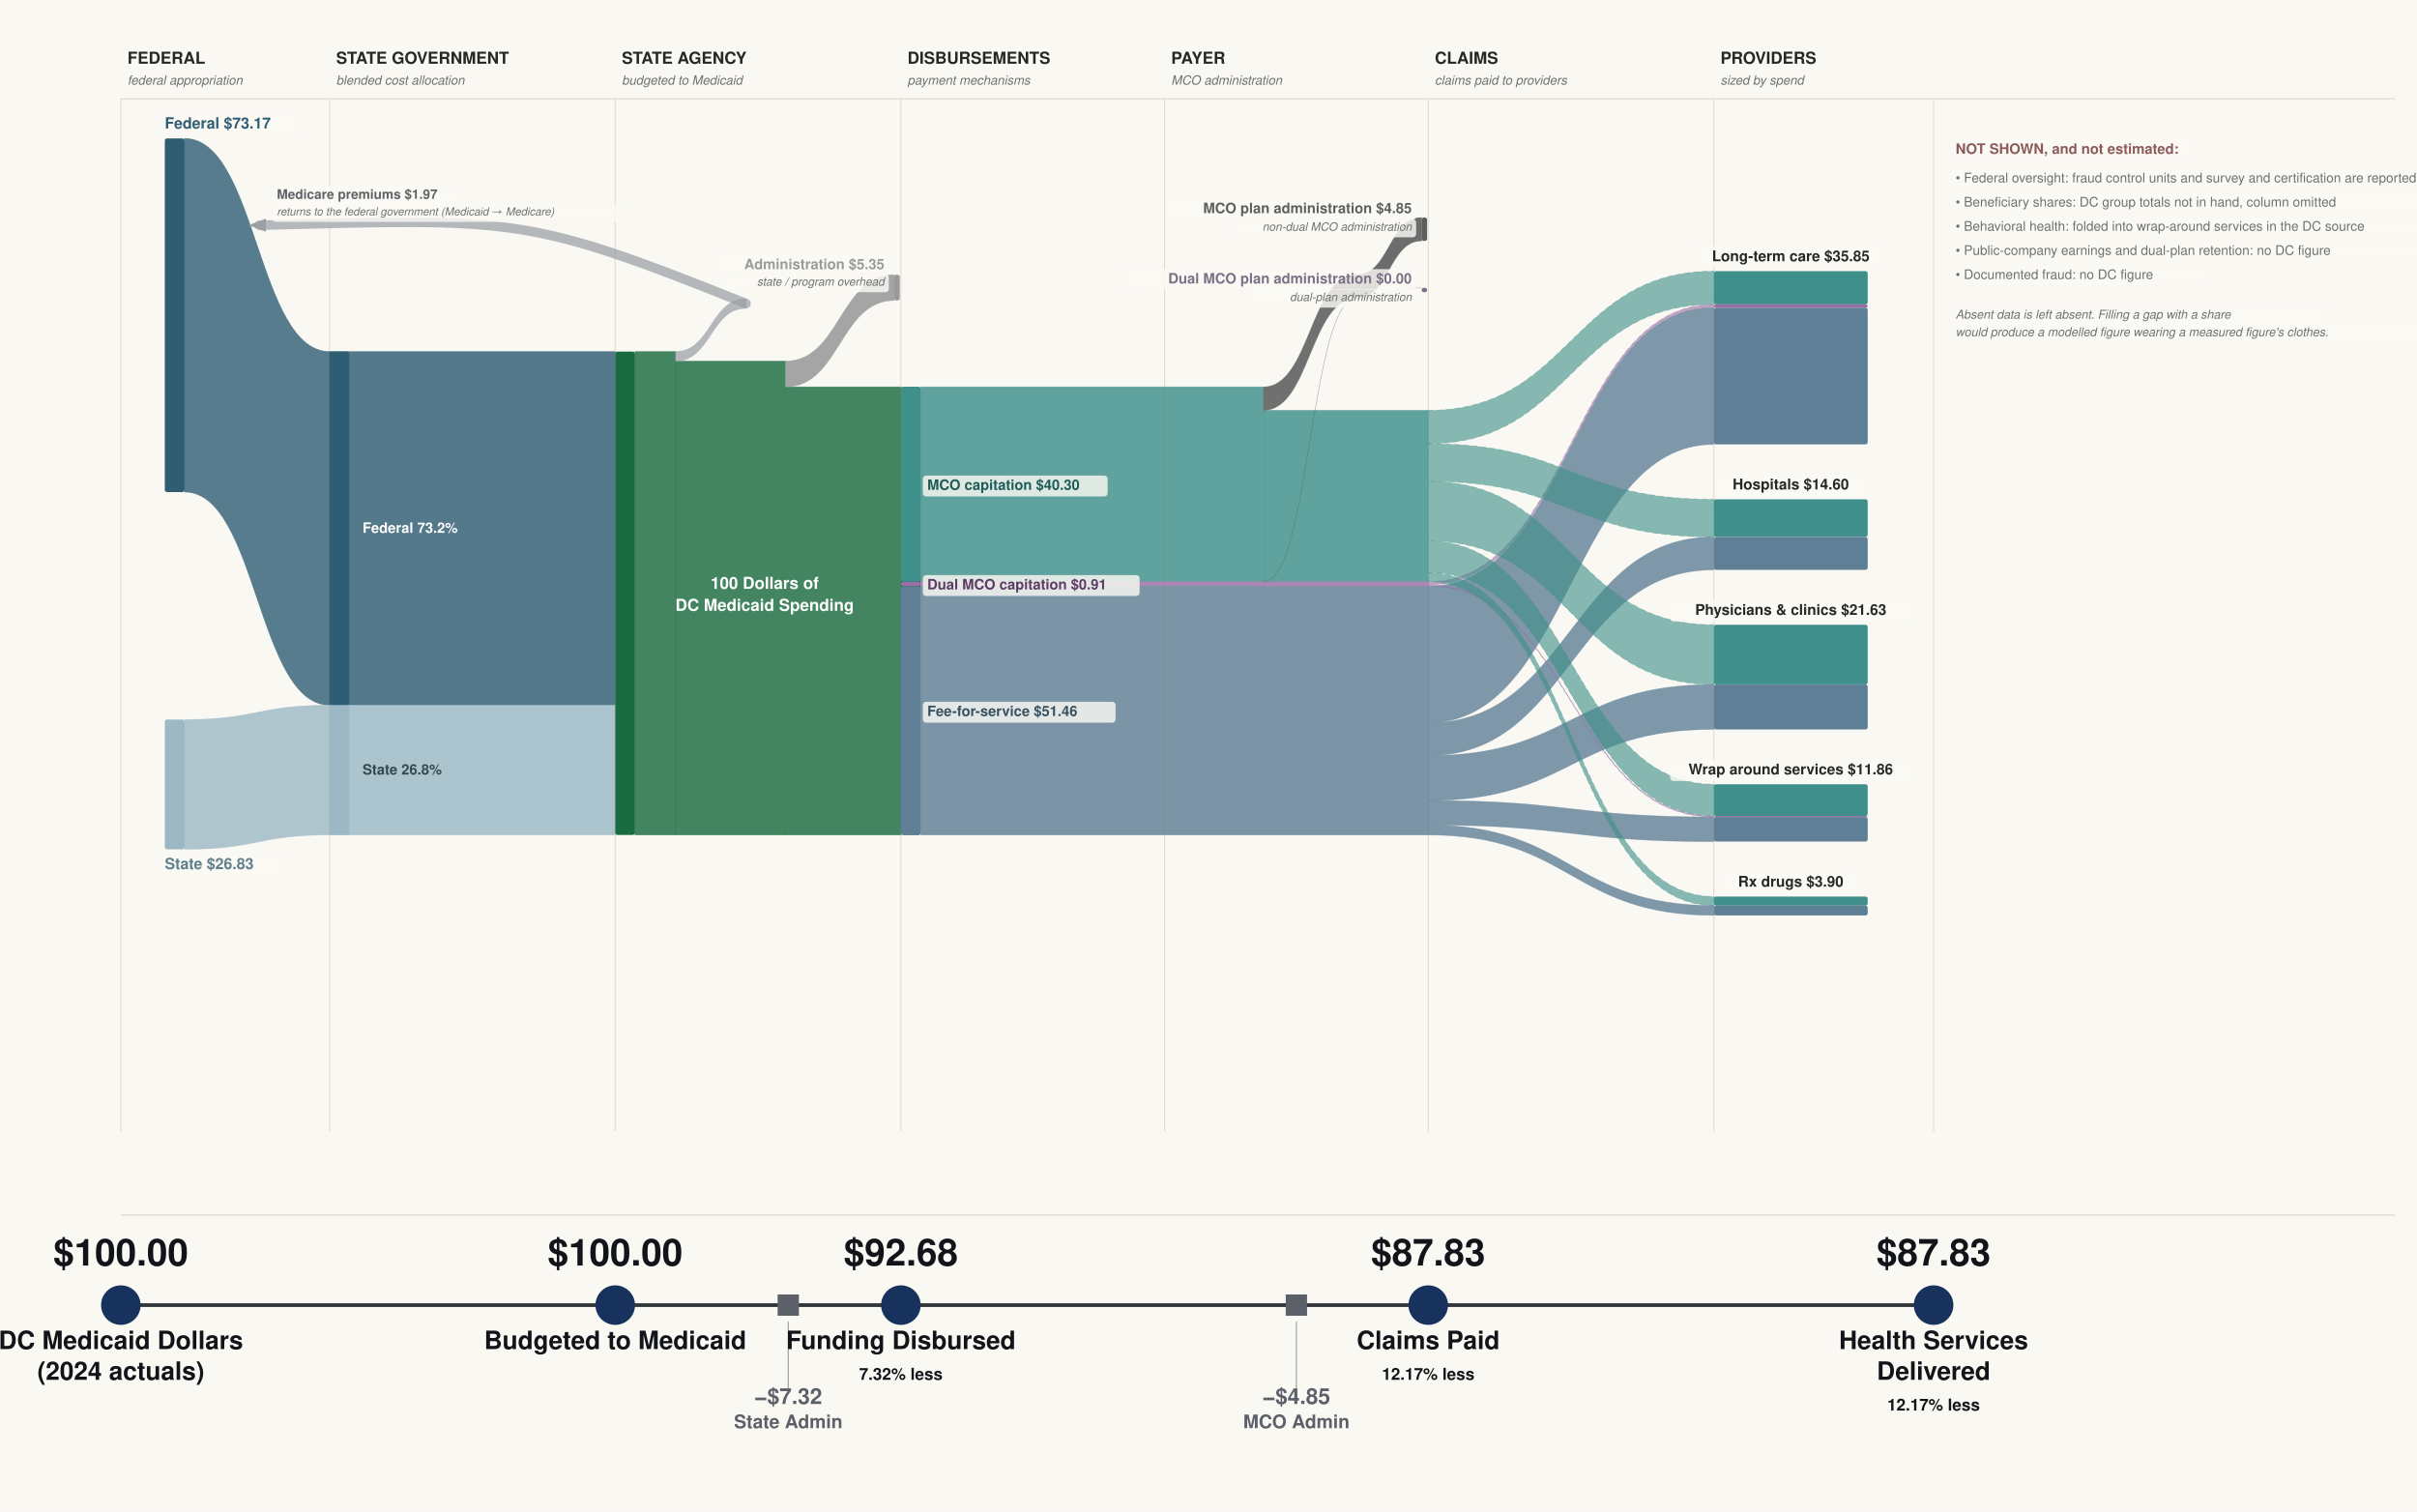
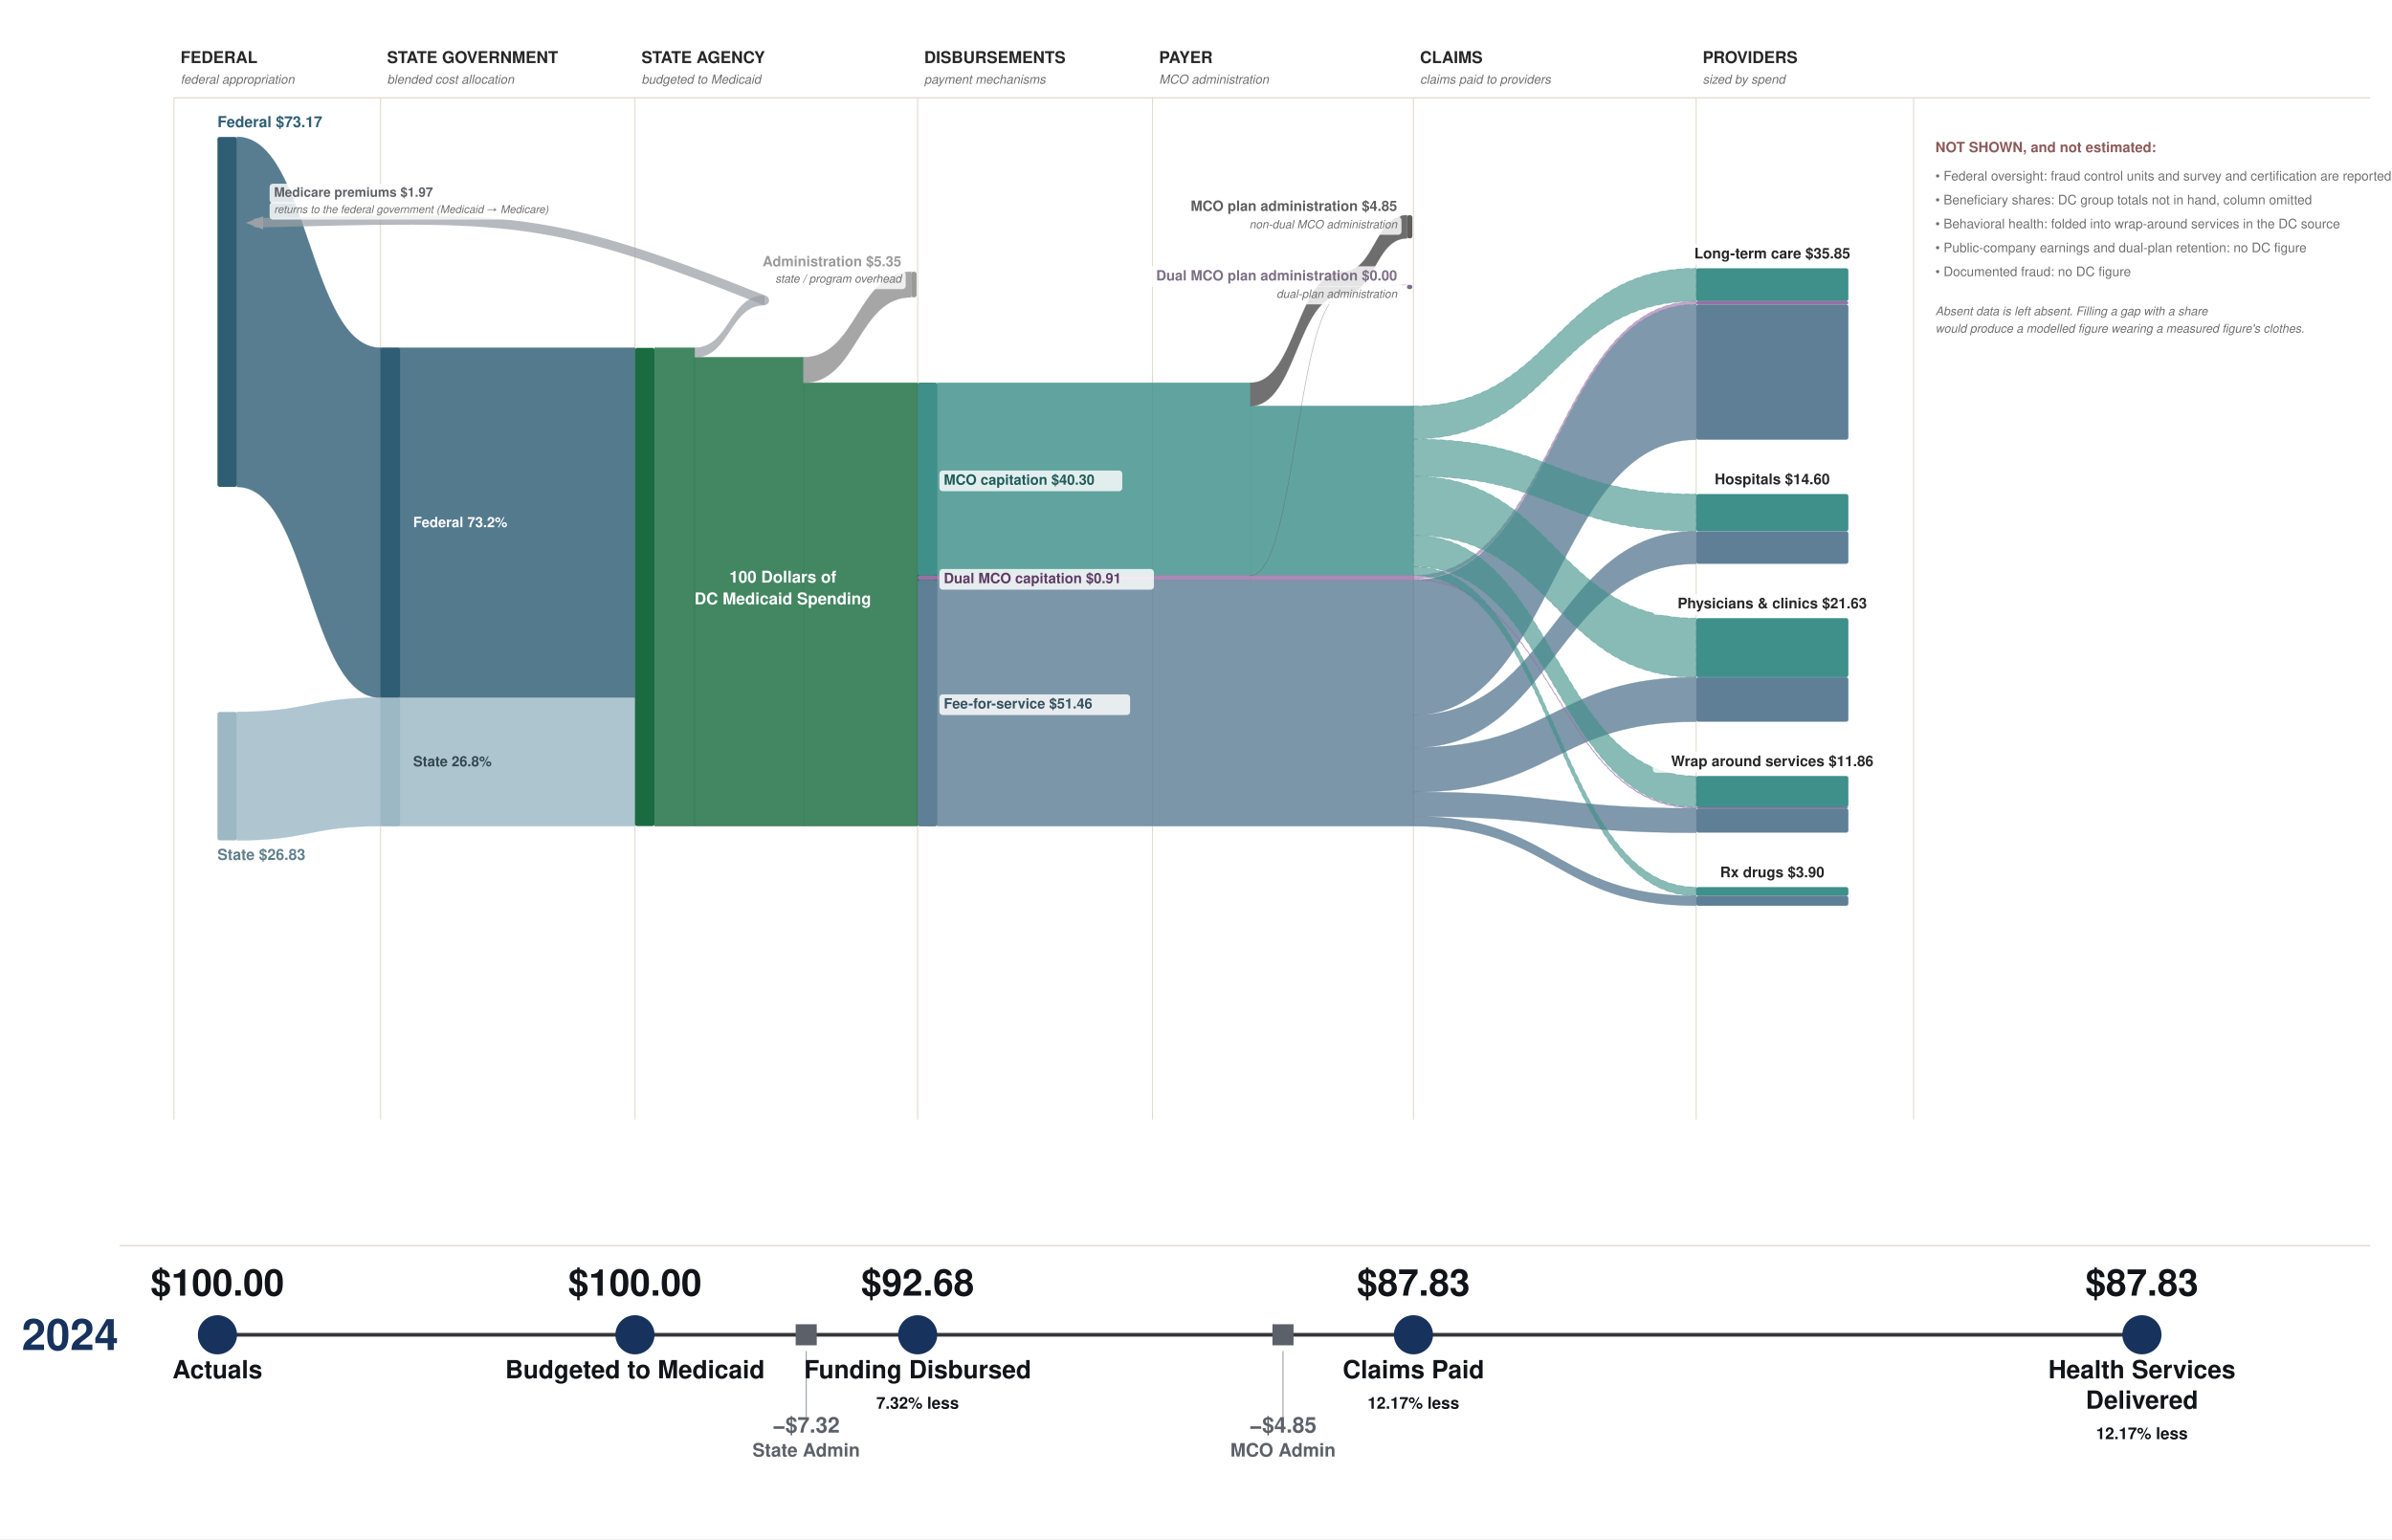
- <svg xmlns="http://www.w3.org/2000/svg" viewBox="0 0 2200 1376" width="100%">
+ <svg xmlns="http://www.w3.org/2000/svg" viewBox="0 0 2200 1416" width="100%">
  <g id="baseline">
-     <rect x="0" y="0" width="2200" height="1376" fill="#faf8f3" />
-     <text x="116.0" y="58.0" font-family="Segoe UI, Helvetica, Arial, sans-serif" font-size="15" fill="#272727" text-anchor="start" font-weight="bold">FEDERAL</text>
-     <text x="116.0" y="77.0" font-family="Segoe UI, Helvetica, Arial, sans-serif" font-size="11.5" fill="#6f6f6f" text-anchor="start" font-weight="normal" font-style="italic">federal appropriation</text>
-     <line x1="110" y1="90" x2="110" y2="1030" stroke="#e2dccf" stroke-width="1" />
-     <text x="306.0" y="58.0" font-family="Segoe UI, Helvetica, Arial, sans-serif" font-size="15" fill="#272727" text-anchor="start" font-weight="bold">STATE GOVERNMENT</text>
-     <text x="306.0" y="77.0" font-family="Segoe UI, Helvetica, Arial, sans-serif" font-size="11.5" fill="#6f6f6f" text-anchor="start" font-weight="normal" font-style="italic">blended cost allocation</text>
-     <line x1="300" y1="90" x2="300" y2="1030" stroke="#e2dccf" stroke-width="1" />
-     <text x="566.0" y="58.0" font-family="Segoe UI, Helvetica, Arial, sans-serif" font-size="15" fill="#272727" text-anchor="start" font-weight="bold">STATE AGENCY</text>
-     <text x="566.0" y="77.0" font-family="Segoe UI, Helvetica, Arial, sans-serif" font-size="11.5" fill="#6f6f6f" text-anchor="start" font-weight="normal" font-style="italic">budgeted to Medicaid</text>
-     <line x1="560" y1="90" x2="560" y2="1030" stroke="#e2dccf" stroke-width="1" />
-     <text x="826.0" y="58.0" font-family="Segoe UI, Helvetica, Arial, sans-serif" font-size="15" fill="#272727" text-anchor="start" font-weight="bold">DISBURSEMENTS</text>
-     <text x="826.0" y="77.0" font-family="Segoe UI, Helvetica, Arial, sans-serif" font-size="11.5" fill="#6f6f6f" text-anchor="start" font-weight="normal" font-style="italic">payment mechanisms</text>
-     <line x1="820" y1="90" x2="820" y2="1030" stroke="#e2dccf" stroke-width="1" />
+     <rect x="0" y="0" width="2200" height="1416" fill="#ffffff" />
+     <text x="166.0" y="58.0" font-family="Segoe UI, Helvetica, Arial, sans-serif" font-size="15" fill="#272727" text-anchor="start" font-weight="bold">FEDERAL</text>
+     <text x="166.0" y="77.0" font-family="Segoe UI, Helvetica, Arial, sans-serif" font-size="11.5" fill="#6f6f6f" text-anchor="start" font-weight="normal" font-style="italic">federal appropriation</text>
+     <line x1="160" y1="90" x2="160" y2="1030" stroke="#e2dccf" stroke-width="1" />
+     <text x="356.0" y="58.0" font-family="Segoe UI, Helvetica, Arial, sans-serif" font-size="15" fill="#272727" text-anchor="start" font-weight="bold">STATE GOVERNMENT</text>
+     <text x="356.0" y="77.0" font-family="Segoe UI, Helvetica, Arial, sans-serif" font-size="11.5" fill="#6f6f6f" text-anchor="start" font-weight="normal" font-style="italic">blended cost allocation</text>
+     <line x1="350" y1="90" x2="350" y2="1030" stroke="#e2dccf" stroke-width="1" />
+     <text x="590.0" y="58.0" font-family="Segoe UI, Helvetica, Arial, sans-serif" font-size="15" fill="#272727" text-anchor="start" font-weight="bold">STATE AGENCY</text>
+     <text x="590.0" y="77.0" font-family="Segoe UI, Helvetica, Arial, sans-serif" font-size="11.5" fill="#6f6f6f" text-anchor="start" font-weight="normal" font-style="italic">budgeted to Medicaid</text>
+     <line x1="584" y1="90" x2="584" y2="1030" stroke="#e2dccf" stroke-width="1" />
+     <text x="850.0" y="58.0" font-family="Segoe UI, Helvetica, Arial, sans-serif" font-size="15" fill="#272727" text-anchor="start" font-weight="bold">DISBURSEMENTS</text>
+     <text x="850.0" y="77.0" font-family="Segoe UI, Helvetica, Arial, sans-serif" font-size="11.5" fill="#6f6f6f" text-anchor="start" font-weight="normal" font-style="italic">payment mechanisms</text>
+     <line x1="844" y1="90" x2="844" y2="1030" stroke="#e2dccf" stroke-width="1" />
    <text x="1066.0" y="58.0" font-family="Segoe UI, Helvetica, Arial, sans-serif" font-size="15" fill="#272727" text-anchor="start" font-weight="bold">PAYER</text>
    <text x="1066.0" y="77.0" font-family="Segoe UI, Helvetica, Arial, sans-serif" font-size="11.5" fill="#6f6f6f" text-anchor="start" font-weight="normal" font-style="italic">MCO administration</text>
    <line x1="1060" y1="90" x2="1060" y2="1030" stroke="#e2dccf" stroke-width="1" />
    <text x="1306.0" y="58.0" font-family="Segoe UI, Helvetica, Arial, sans-serif" font-size="15" fill="#272727" text-anchor="start" font-weight="bold">CLAIMS</text>
    <text x="1306.0" y="77.0" font-family="Segoe UI, Helvetica, Arial, sans-serif" font-size="11.5" fill="#6f6f6f" text-anchor="start" font-weight="normal" font-style="italic">claims paid to providers</text>
    <line x1="1300" y1="90" x2="1300" y2="1030" stroke="#e2dccf" stroke-width="1" />
    <text x="1566.0" y="58.0" font-family="Segoe UI, Helvetica, Arial, sans-serif" font-size="15" fill="#272727" text-anchor="start" font-weight="bold">PROVIDERS</text>
    <text x="1566.0" y="77.0" font-family="Segoe UI, Helvetica, Arial, sans-serif" font-size="11.5" fill="#6f6f6f" text-anchor="start" font-weight="normal" font-style="italic">sized by spend</text>
    <line x1="1560" y1="90" x2="1560" y2="1030" stroke="#e2dccf" stroke-width="1" />
    <line x1="1760" y1="90" x2="1760" y2="1030" stroke="#e2dccf" stroke-width="1" />
-     <line x1="110" y1="90" x2="2180" y2="90" stroke="#e2dccf" stroke-width="1.2" />
-     <rect x="150.0" y="126.0" width="18.0" height="321.9" rx="2" fill="#2f5d74" fill-opacity="1.0" />
-     <rect x="150.0" y="655.0" width="18.0" height="118.1" rx="2" fill="#9bb8c4" fill-opacity="1.0" />
-     <rect x="146.0" y="103.0" width="125.6" height="20.0" rx="3" fill="#faf8f3" fill-opacity="0.82" />
-     <text x="150.0" y="117.0" font-family="Segoe UI, Helvetica, Arial, sans-serif" font-size="14" fill="#2f5d74" text-anchor="start" font-weight="bold">Federal  $73.17</text>
-     <rect x="146.0" y="777.1" width="109.9" height="20.0" rx="3" fill="#faf8f3" fill-opacity="0.82" />
-     <text x="150.0" y="791.1" font-family="Segoe UI, Helvetica, Arial, sans-serif" font-size="14" fill="#5f7f8c" text-anchor="start" font-weight="bold">State  $26.83</text>
-     <path d="M168.0,126.0 C234.0,126.0 234.0,320.0 300.0,320.0 L300.0,641.9 C234.0,641.9 234.0,447.9 168.0,447.9 Z" fill="#2f5d74" fill-opacity="0.8" stroke="#2f5d74" stroke-opacity="0.45" stroke-width="0.6" />
-     <path d="M168.0,655.0 C234.0,655.0 234.0,641.9 300.0,641.9 L300.0,760.0 C234.0,760.0 234.0,773.1 168.0,773.1 Z" fill="#9bb8c4" fill-opacity="0.8" stroke="#9bb8c4" stroke-opacity="0.45" stroke-width="0.6" />
-     <path d="M300.0,320.0 C430.0,320.0 430.0,320.0 560.0,320.0 L560.0,641.9 C430.0,641.9 430.0,641.9 300.0,641.9 Z" fill="#2f5d74" fill-opacity="0.82" stroke="#2f5d74" stroke-opacity="0.45" stroke-width="0.6" />
-     <path d="M300.0,641.9 C430.0,641.9 430.0,641.9 560.0,641.9 L560.0,760.0 C430.0,760.0 430.0,760.0 300.0,760.0 Z" fill="#9bb8c4" fill-opacity="0.82" stroke="#9bb8c4" stroke-opacity="0.45" stroke-width="0.6" />
-     <rect x="300.0" y="320.0" width="18.0" height="321.9" rx="2" fill="#2f5d74" fill-opacity="1.0" />
-     <rect x="300.0" y="641.9" width="18.0" height="118.1" rx="2" fill="#9bb8c4" fill-opacity="1.0" />
-     <text x="330.0" y="485.0" font-family="Segoe UI, Helvetica, Arial, sans-serif" font-size="13" fill="#ffffff" text-anchor="start" font-weight="bold">Federal 73.2%</text>
-     <text x="330.0" y="705.0" font-family="Segoe UI, Helvetica, Arial, sans-serif" font-size="13" fill="#33474f" text-anchor="start" font-weight="bold">State 26.8%</text>
-     <rect x="560.0" y="320.0" width="18.0" height="440.0" rx="2" fill="#1a6b40" fill-opacity="1.0" />
-     <path d="M578.0,320.0 C596.5,320.0 596.5,320.0 615.0,320.0 L615.0,760.0 C596.5,760.0 596.5,760.0 578.0,760.0 Z" fill="#1a6b40" fill-opacity="0.82" stroke="#1a6b40" stroke-opacity="0.45" stroke-width="0.6" />
-     <path d="M615.0,328.7 C665.0,328.7 665.0,328.7 715.0,328.7 L715.0,760.0 C665.0,760.0 665.0,760.0 615.0,760.0 Z" fill="#1a6b40" fill-opacity="0.82" stroke="#1a6b40" stroke-opacity="0.45" stroke-width="0.6" />
-     <path d="M715.0,352.2 C767.5,352.2 767.5,352.2 820.0,352.2 L820.0,760.0 C767.5,760.0 767.5,760.0 715.0,760.0 Z" fill="#1a6b40" fill-opacity="0.82" stroke="#1a6b40" stroke-opacity="0.45" stroke-width="0.6" />
-     <path d="M715.0,328.7 C764.5,328.7 764.5,250.0 814.0,250.0 L814.0,273.5 C764.5,273.5 764.5,352.2 715.0,352.2 Z" fill="#9a9a9a" fill-opacity="0.88" stroke="#9a9a9a" stroke-opacity="0.45" stroke-width="0.6" />
-     <rect x="814.0" y="250.0" width="5.0" height="23.5" rx="2" fill="#9a9a9a" fill-opacity="1.0" />
-     <rect x="648.1" y="232.0" width="160.9" height="19.0" rx="3" fill="#faf8f3" fill-opacity="0.82" />
-     <text x="805.0" y="245.0" font-family="Segoe UI, Helvetica, Arial, sans-serif" font-size="13" fill="#9a9a9a" text-anchor="end" font-weight="bold">Administration  $5.35</text>
-     <rect x="659.9" y="249.5" width="149.1" height="16.5" rx="3" fill="#faf8f3" fill-opacity="0.82" />
-     <text x="805.0" y="260.0" font-family="Segoe UI, Helvetica, Arial, sans-serif" font-size="10.5" fill="#6f6f6f" text-anchor="end" font-weight="normal" font-style="italic">state / program overhead</text>
-     <path d="M615.0,320.0 C647.0,320.0 647.0,272.0 679.0,272.0 L679.0,280.7 C647.0,280.7 647.0,328.7 615.0,328.7 Z" fill="#9aa0a6" fill-opacity="0.72" stroke="#9aa0a6" stroke-opacity="0.45" stroke-width="0.6" />
-     <path d="M679.0,276.3 C479.0,196.3 470,199 236,205" fill="none" stroke="#9aa0a6" stroke-width="8.7" stroke-opacity="0.72" stroke-linecap="round" />
+     <line x1="160" y1="90" x2="2180" y2="90" stroke="#e2dccf" stroke-width="1.2" />
+     <rect x="200.0" y="126.0" width="18.0" height="321.9" rx="2" fill="#2f5d74" fill-opacity="1.0" />
+     <rect x="200.0" y="655.0" width="18.0" height="118.1" rx="2" fill="#9bb8c4" fill-opacity="1.0" />
+     <rect x="196.0" y="103.0" width="125.6" height="20.0" rx="3" fill="#ffffff" fill-opacity="0.82" />
+     <text x="200.0" y="117.0" font-family="Segoe UI, Helvetica, Arial, sans-serif" font-size="14" fill="#2f5d74" text-anchor="start" font-weight="bold">Federal  $73.17</text>
+     <rect x="196.0" y="777.1" width="109.9" height="20.0" rx="3" fill="#ffffff" fill-opacity="0.82" />
+     <text x="200.0" y="791.1" font-family="Segoe UI, Helvetica, Arial, sans-serif" font-size="14" fill="#5f7f8c" text-anchor="start" font-weight="bold">State  $26.83</text>
+     <path d="M218.0,126.0 C284.0,126.0 284.0,320.0 350.0,320.0 L350.0,641.9 C284.0,641.9 284.0,447.9 218.0,447.9 Z" fill="#2f5d74" fill-opacity="0.8" stroke="#2f5d74" stroke-opacity="0.45" stroke-width="0.6" />
+     <path d="M218.0,655.0 C284.0,655.0 284.0,641.9 350.0,641.9 L350.0,760.0 C284.0,760.0 284.0,773.1 218.0,773.1 Z" fill="#9bb8c4" fill-opacity="0.8" stroke="#9bb8c4" stroke-opacity="0.45" stroke-width="0.6" />
+     <path d="M350.0,320.0 C467.0,320.0 467.0,320.0 584.0,320.0 L584.0,641.9 C467.0,641.9 467.0,641.9 350.0,641.9 Z" fill="#2f5d74" fill-opacity="0.82" stroke="#2f5d74" stroke-opacity="0.45" stroke-width="0.6" />
+     <path d="M350.0,641.9 C467.0,641.9 467.0,641.9 584.0,641.9 L584.0,760.0 C467.0,760.0 467.0,760.0 350.0,760.0 Z" fill="#9bb8c4" fill-opacity="0.82" stroke="#9bb8c4" stroke-opacity="0.45" stroke-width="0.6" />
+     <rect x="350.0" y="320.0" width="18.0" height="321.9" rx="2" fill="#2f5d74" fill-opacity="1.0" />
+     <rect x="350.0" y="641.9" width="18.0" height="118.1" rx="2" fill="#9bb8c4" fill-opacity="1.0" />
+     <text x="380.0" y="485.0" font-family="Segoe UI, Helvetica, Arial, sans-serif" font-size="13" fill="#ffffff" text-anchor="start" font-weight="bold">Federal 73.2%</text>
+     <text x="380.0" y="705.0" font-family="Segoe UI, Helvetica, Arial, sans-serif" font-size="13" fill="#33474f" text-anchor="start" font-weight="bold">State 26.8%</text>
+     <rect x="584.0" y="320.0" width="18.0" height="440.0" rx="2" fill="#1a6b40" fill-opacity="1.0" />
+     <path d="M602.0,320.0 C620.5,320.0 620.5,320.0 639.0,320.0 L639.0,760.0 C620.5,760.0 620.5,760.0 602.0,760.0 Z" fill="#1a6b40" fill-opacity="0.82" stroke="#1a6b40" stroke-opacity="0.45" stroke-width="0.6" />
+     <path d="M639.0,328.7 C689.0,328.7 689.0,328.7 739.0,328.7 L739.0,760.0 C689.0,760.0 689.0,760.0 639.0,760.0 Z" fill="#1a6b40" fill-opacity="0.82" stroke="#1a6b40" stroke-opacity="0.45" stroke-width="0.6" />
+     <path d="M739.0,352.2 C791.5,352.2 791.5,352.2 844.0,352.2 L844.0,760.0 C791.5,760.0 791.5,760.0 739.0,760.0 Z" fill="#1a6b40" fill-opacity="0.82" stroke="#1a6b40" stroke-opacity="0.45" stroke-width="0.6" />
+     <path d="M739.0,328.7 C788.5,328.7 788.5,250.0 838.0,250.0 L838.0,273.5 C788.5,273.5 788.5,352.2 739.0,352.2 Z" fill="#9a9a9a" fill-opacity="0.88" stroke="#9a9a9a" stroke-opacity="0.45" stroke-width="0.6" />
+     <rect x="838.0" y="250.0" width="5.0" height="23.5" rx="2" fill="#9a9a9a" fill-opacity="1.0" />
+     <rect x="672.1" y="232.0" width="160.9" height="19.0" rx="3" fill="#ffffff" fill-opacity="0.82" />
+     <text x="829.0" y="245.0" font-family="Segoe UI, Helvetica, Arial, sans-serif" font-size="13" fill="#9a9a9a" text-anchor="end" font-weight="bold">Administration  $5.35</text>
+     <rect x="683.9" y="249.5" width="149.1" height="16.5" rx="3" fill="#ffffff" fill-opacity="0.82" />
+     <text x="829.0" y="260.0" font-family="Segoe UI, Helvetica, Arial, sans-serif" font-size="10.5" fill="#6f6f6f" text-anchor="end" font-weight="normal" font-style="italic">state / program overhead</text>
+     <path d="M639.0,320.0 C671.0,320.0 671.0,272.0 703.0,272.0 L703.0,280.7 C671.0,280.7 671.0,328.7 639.0,328.7 Z" fill="#9aa0a6" fill-opacity="0.72" stroke="#9aa0a6" stroke-opacity="0.45" stroke-width="0.6" />
+     <path d="M703.0,276.3 C503.0,196.3 470,199 236,205" fill="none" stroke="#9aa0a6" stroke-width="8.7" stroke-opacity="0.72" stroke-linecap="round" />
    <path d="M226,205 l16,-6 l0,12 Z" fill="#9aa0a6" />
-     <rect x="248.0" y="169.0" width="169.3" height="18.0" rx="3" fill="#faf8f3" fill-opacity="0.82" />
+     <rect x="248.0" y="169.0" width="169.3" height="18.0" rx="3" fill="#ffffff" fill-opacity="0.82" />
    <text x="252.0" y="181.0" font-family="Segoe UI, Helvetica, Arial, sans-serif" font-size="12" fill="#5f6166" text-anchor="start" font-weight="bold">Medicare premiums  $1.97</text>
-     <rect x="248.0" y="186.0" width="316.0" height="16.0" rx="3" fill="#faf8f3" fill-opacity="0.82" />
+     <rect x="248.0" y="186.0" width="316.0" height="16.0" rx="3" fill="#ffffff" fill-opacity="0.82" />
    <text x="252.0" y="196.0" font-family="Segoe UI, Helvetica, Arial, sans-serif" font-size="10" fill="#6f6f6f" text-anchor="start" font-weight="normal" font-style="italic">returns to the federal government (Medicaid → Medicare)</text>
-     <rect x="820.0" y="352.2" width="18.0" height="407.8" rx="2" fill="#1a6b40" fill-opacity="1.0" />
-     <text x="696.0" y="536.0" font-family="Segoe UI, Helvetica, Arial, sans-serif" font-size="15" fill="#ffffff" text-anchor="middle" font-weight="bold">100 Dollars of</text>
-     <text x="696.0" y="556.0" font-family="Segoe UI, Helvetica, Arial, sans-serif" font-size="15" fill="#ffffff" text-anchor="middle" font-weight="bold">DC Medicaid Spending</text>
-     <path d="M838.0,352.2 C994.0,352.2 994.0,352.2 1150.0,352.2 L1150.0,529.5 C994.0,529.5 994.0,529.5 838.0,529.5 Z" fill="#3f8f8a" fill-opacity="0.82" stroke="#3f8f8a" stroke-opacity="0.45" stroke-width="0.6" />
-     <path d="M838.0,529.5 C994.0,529.5 994.0,529.5 1150.0,529.5 L1150.0,533.6 C994.0,533.6 994.0,533.6 838.0,533.6 Z" fill="#9a6fa6" fill-opacity="0.82" stroke="#9a6fa6" stroke-opacity="0.45" stroke-width="0.6" />
-     <path d="M838.0,533.6 C1069.0,533.6 1069.0,533.6 1300.0,533.6 L1300.0,760.0 C1069.0,760.0 1069.0,760.0 838.0,760.0 Z" fill="#5f7f96" fill-opacity="0.82" stroke="#5f7f96" stroke-opacity="0.45" stroke-width="0.6" />
-     <rect x="820.0" y="352.2" width="18.0" height="177.3" rx="2" fill="#3f8f8a" fill-opacity="1.0" />
-     <rect x="820.0" y="529.5" width="18.0" height="4.0" rx="2" fill="#9a6fa6" fill-opacity="1.0" />
-     <rect x="820.0" y="533.6" width="18.0" height="226.4" rx="2" fill="#5f7f96" fill-opacity="1.0" />
-     <rect x="840.0" y="432.9" width="168.2" height="19.0" rx="3" fill="#faf8f3" fill-opacity="0.82" />
-     <text x="844.0" y="445.9" font-family="Segoe UI, Helvetica, Arial, sans-serif" font-size="13" fill="#1f5b57" text-anchor="start" font-weight="bold">MCO capitation  $40.30</text>
-     <rect x="840.0" y="523.5" width="197.3" height="19.0" rx="3" fill="#faf8f3" fill-opacity="0.82" />
-     <text x="844.0" y="536.5" font-family="Segoe UI, Helvetica, Arial, sans-serif" font-size="13" fill="#5a3d63" text-anchor="start" font-weight="bold">Dual MCO capitation  $0.91</text>
-     <rect x="840.0" y="638.8" width="175.4" height="19.0" rx="3" fill="#faf8f3" fill-opacity="0.82" />
-     <text x="844.0" y="651.8" font-family="Segoe UI, Helvetica, Arial, sans-serif" font-size="13" fill="#36505f" text-anchor="start" font-weight="bold">Fee-for-service  $51.46</text>
+     <rect x="844.0" y="352.2" width="18.0" height="407.8" rx="2" fill="#1a6b40" fill-opacity="1.0" />
+     <text x="720.0" y="536.0" font-family="Segoe UI, Helvetica, Arial, sans-serif" font-size="15" fill="#ffffff" text-anchor="middle" font-weight="bold">100 Dollars of</text>
+     <text x="720.0" y="556.0" font-family="Segoe UI, Helvetica, Arial, sans-serif" font-size="15" fill="#ffffff" text-anchor="middle" font-weight="bold">DC Medicaid Spending</text>
+     <path d="M862.0,352.2 C1006.0,352.2 1006.0,352.2 1150.0,352.2 L1150.0,529.5 C1006.0,529.5 1006.0,529.5 862.0,529.5 Z" fill="#3f8f8a" fill-opacity="0.82" stroke="#3f8f8a" stroke-opacity="0.45" stroke-width="0.6" />
+     <path d="M862.0,529.5 C1006.0,529.5 1006.0,529.5 1150.0,529.5 L1150.0,533.6 C1006.0,533.6 1006.0,533.6 862.0,533.6 Z" fill="#9a6fa6" fill-opacity="0.82" stroke="#9a6fa6" stroke-opacity="0.45" stroke-width="0.6" />
+     <path d="M862.0,533.6 C1081.0,533.6 1081.0,533.6 1300.0,533.6 L1300.0,760.0 C1081.0,760.0 1081.0,760.0 862.0,760.0 Z" fill="#5f7f96" fill-opacity="0.82" stroke="#5f7f96" stroke-opacity="0.45" stroke-width="0.6" />
+     <rect x="844.0" y="352.2" width="18.0" height="177.3" rx="2" fill="#3f8f8a" fill-opacity="1.0" />
+     <rect x="844.0" y="529.5" width="18.0" height="4.0" rx="2" fill="#9a6fa6" fill-opacity="1.0" />
+     <rect x="844.0" y="533.6" width="18.0" height="226.4" rx="2" fill="#5f7f96" fill-opacity="1.0" />
+     <rect x="864.0" y="432.9" width="168.2" height="19.0" rx="3" fill="#ffffff" fill-opacity="0.82" />
+     <text x="868.0" y="445.9" font-family="Segoe UI, Helvetica, Arial, sans-serif" font-size="13" fill="#1f5b57" text-anchor="start" font-weight="bold">MCO capitation  $40.30</text>
+     <rect x="864.0" y="523.5" width="197.3" height="19.0" rx="3" fill="#ffffff" fill-opacity="0.82" />
+     <text x="868.0" y="536.5" font-family="Segoe UI, Helvetica, Arial, sans-serif" font-size="13" fill="#5a3d63" text-anchor="start" font-weight="bold">Dual MCO capitation  $0.91</text>
+     <rect x="864.0" y="638.8" width="175.4" height="19.0" rx="3" fill="#ffffff" fill-opacity="0.82" />
+     <text x="868.0" y="651.8" font-family="Segoe UI, Helvetica, Arial, sans-serif" font-size="13" fill="#36505f" text-anchor="start" font-weight="bold">Fee-for-service  $51.46</text>
    <path d="M1150.0,373.5 C1225.0,373.5 1225.0,373.5 1300.0,373.5 L1300.0,529.5 C1225.0,529.5 1225.0,529.5 1150.0,529.5 Z" fill="#3f8f8a" fill-opacity="0.82" stroke="#3f8f8a" stroke-opacity="0.45" stroke-width="0.6" />
    <path d="M1150.0,529.5 C1225.0,529.5 1225.0,529.5 1300.0,529.5 L1300.0,533.6 C1225.0,533.6 1225.0,533.6 1150.0,533.6 Z" fill="#9a6fa6" fill-opacity="0.82" stroke="#9a6fa6" stroke-opacity="0.45" stroke-width="0.6" />
    <path d="M1150.0,352.2 C1192.5,352.2 1192.5,250.0 1235.0,250.0 L1235.0,271.3 C1192.5,271.3 1192.5,373.5 1150.0,373.5 Z" fill="#5e5e5e" fill-opacity="0.88" stroke="#5e5e5e" stroke-opacity="0.45" stroke-width="0.6" />
    <path d="M1150.0,529.5 C1192.5,529.5 1192.5,271.3 1235.0,271.3 L1235.0,271.3 C1192.5,271.3 1192.5,529.5 1150.0,529.5 Z" fill="#5e5e5e" fill-opacity="0.88" stroke="#5e5e5e" stroke-opacity="0.45" stroke-width="0.6" />
    <path d="M1235.0,250.0 C1264.5,250.0 1264.5,198.0 1294.0,198.0 L1294.0,219.3 C1264.5,219.3 1264.5,271.3 1235.0,271.3 Z" fill="#5e5e5e" fill-opacity="0.9" stroke="#5e5e5e" stroke-opacity="0.45" stroke-width="0.6" />
    <rect x="1294.0" y="198.0" width="5.0" height="21.3" rx="2" fill="#5e5e5e" fill-opacity="1.0" />
-     <rect x="1062.6" y="181.0" width="226.4" height="19.0" rx="3" fill="#faf8f3" fill-opacity="0.82" />
+     <rect x="1062.6" y="181.0" width="226.4" height="19.0" rx="3" fill="#ffffff" fill-opacity="0.82" />
    <text x="1285.0" y="194.0" font-family="Segoe UI, Helvetica, Arial, sans-serif" font-size="13" fill="#5e5e5e" text-anchor="end" font-weight="bold">MCO plan administration  $4.85</text>
-     <rect x="1122.2" y="199.5" width="166.8" height="16.5" rx="3" fill="#faf8f3" fill-opacity="0.82" />
+     <rect x="1122.2" y="199.5" width="166.8" height="16.5" rx="3" fill="#ffffff" fill-opacity="0.82" />
    <text x="1285.0" y="210.0" font-family="Segoe UI, Helvetica, Arial, sans-serif" font-size="10.5" fill="#6f6f6f" text-anchor="end" font-weight="normal" font-style="italic">non-dual MCO administration</text>
    <path d="M1235.0,271.3 C1264.5,271.3 1264.5,262.0 1294.0,262.0 L1294.0,262.0 C1264.5,262.0 1264.5,271.3 1235.0,271.3 Z" fill="#7d6f86" fill-opacity="0.92" stroke="#7d6f86" stroke-opacity="0.45" stroke-width="0.6" />
    <rect x="1294.0" y="262.0" width="5.0" height="4.0" rx="2" fill="#7d6f86" fill-opacity="1.0" />
-     <rect x="1026.2" y="245.0" width="262.8" height="19.0" rx="3" fill="#faf8f3" fill-opacity="0.82" />
+     <rect x="1026.2" y="245.0" width="262.8" height="19.0" rx="3" fill="#ffffff" fill-opacity="0.82" />
    <text x="1285.0" y="258.0" font-family="Segoe UI, Helvetica, Arial, sans-serif" font-size="13" fill="#7d6f86" text-anchor="end" font-weight="bold">Dual MCO plan administration  $0.00</text>
-     <rect x="1139.9" y="263.5" width="149.1" height="16.5" rx="3" fill="#faf8f3" fill-opacity="0.82" />
+     <rect x="1139.9" y="263.5" width="149.1" height="16.5" rx="3" fill="#ffffff" fill-opacity="0.82" />
    <text x="1285.0" y="274.0" font-family="Segoe UI, Helvetica, Arial, sans-serif" font-size="10.5" fill="#6f6f6f" text-anchor="end" font-weight="normal" font-style="italic">dual-plan administration</text>
    <path d="M1300.0,373.5 C1430.0,373.5 1430.0,246.8 1560.0,246.8 L1560.0,277.1 C1430.0,277.1 1430.0,403.9 1300.0,403.9 Z" fill="#3f8f8a" fill-opacity="0.62" stroke="#3f8f8a" stroke-opacity="0.45" stroke-width="0.6" stroke-dasharray="5 3" />
    <path d="M1300.0,529.5 C1430.0,529.5 1430.0,277.1 1560.0,277.1 L1560.0,280.1 C1430.0,280.1 1430.0,532.6 1300.0,532.6 Z" fill="#9a6fa6" fill-opacity="0.62" stroke="#9a6fa6" stroke-opacity="0.45" stroke-width="0.6" stroke-dasharray="5 3" />
    <path d="M1300.0,533.6 C1430.0,533.6 1430.0,280.1 1560.0,280.1 L1560.0,404.5 C1430.0,404.5 1430.0,658.0 1300.0,658.0 Z" fill="#5f7f96" fill-opacity="0.8" stroke="#5f7f96" stroke-opacity="0.45" stroke-width="0.6" />
    <path d="M1300.0,403.9 C1430.0,403.9 1430.0,454.5 1560.0,454.5 L1560.0,488.8 C1430.0,488.8 1430.0,438.2 1300.0,438.2 Z" fill="#3f8f8a" fill-opacity="0.62" stroke="#3f8f8a" stroke-opacity="0.45" stroke-width="0.6" stroke-dasharray="5 3" />
    <path d="M1300.0,658.0 C1430.0,658.0 1430.0,488.8 1560.0,488.8 L1560.0,518.7 C1430.0,518.7 1430.0,687.8 1300.0,687.8 Z" fill="#5f7f96" fill-opacity="0.8" stroke="#5f7f96" stroke-opacity="0.45" stroke-width="0.6" />
    <path d="M1300.0,438.2 C1430.0,438.2 1430.0,568.7 1560.0,568.7 L1560.0,623.1 C1430.0,623.1 1430.0,492.5 1300.0,492.5 Z" fill="#3f8f8a" fill-opacity="0.62" stroke="#3f8f8a" stroke-opacity="0.45" stroke-width="0.6" stroke-dasharray="5 3" />
    <path d="M1300.0,687.8 C1430.0,687.8 1430.0,623.1 1560.0,623.1 L1560.0,663.9 C1430.0,663.9 1430.0,728.7 1300.0,728.7 Z" fill="#5f7f96" fill-opacity="0.8" stroke="#5f7f96" stroke-opacity="0.45" stroke-width="0.6" />
    <path d="M1300.0,492.5 C1430.0,492.5 1430.0,713.9 1560.0,713.9 L1560.0,742.7 C1430.0,742.7 1430.0,521.3 1300.0,521.3 Z" fill="#3f8f8a" fill-opacity="0.62" stroke="#3f8f8a" stroke-opacity="0.45" stroke-width="0.6" stroke-dasharray="5 3" />
    <path d="M1300.0,532.6 C1430.0,532.6 1430.0,742.7 1560.0,742.7 L1560.0,743.7 C1430.0,743.7 1430.0,533.6 1300.0,533.6 Z" fill="#9a6fa6" fill-opacity="0.62" stroke="#9a6fa6" stroke-opacity="0.45" stroke-width="0.6" stroke-dasharray="5 3" />
    <path d="M1300.0,728.7 C1430.0,728.7 1430.0,743.7 1560.0,743.7 L1560.0,766.1 C1430.0,766.1 1430.0,751.0 1300.0,751.0 Z" fill="#5f7f96" fill-opacity="0.8" stroke="#5f7f96" stroke-opacity="0.45" stroke-width="0.6" />
    <path d="M1300.0,521.3 C1430.0,521.3 1430.0,816.1 1560.0,816.1 L1560.0,824.3 C1430.0,824.3 1430.0,529.5 1300.0,529.5 Z" fill="#3f8f8a" fill-opacity="0.62" stroke="#3f8f8a" stroke-opacity="0.45" stroke-width="0.6" stroke-dasharray="5 3" />
    <path d="M1300.0,751.0 C1430.0,751.0 1430.0,824.3 1560.0,824.3 L1560.0,833.2 C1430.0,833.2 1430.0,760.0 1300.0,760.0 Z" fill="#5f7f96" fill-opacity="0.8" stroke="#5f7f96" stroke-opacity="0.45" stroke-width="0.6" />
    <rect x="1560.0" y="246.8" width="140.0" height="30.3" rx="2" fill="#3f8f8a" fill-opacity="1.0" />
    <rect x="1560.0" y="277.1" width="140.0" height="3.0" rx="2" fill="#9a6fa6" fill-opacity="1.0" />
    <rect x="1560.0" y="280.1" width="140.0" height="124.4" rx="2" fill="#5f7f96" fill-opacity="1.0" />
-     <rect x="1542.8" y="224.3" width="174.3" height="19.5" rx="3" fill="#faf8f3" fill-opacity="0.82" />
+     <rect x="1542.8" y="224.3" width="174.3" height="19.5" rx="3" fill="#ffffff" fill-opacity="0.82" />
    <text x="1630.0" y="237.8" font-family="Segoe UI, Helvetica, Arial, sans-serif" font-size="13.5" fill="#272727" text-anchor="middle" font-weight="bold">Long-term care  $35.85</text>
    <rect x="1560.0" y="454.5" width="140.0" height="34.3" rx="2" fill="#3f8f8a" fill-opacity="1.0" />
    <rect x="1560.0" y="488.8" width="140.0" height="0.0" rx="2" fill="#9a6fa6" fill-opacity="1.0" />
    <rect x="1560.0" y="488.8" width="140.0" height="29.9" rx="2" fill="#5f7f96" fill-opacity="1.0" />
-     <rect x="1561.7" y="432.0" width="136.5" height="19.5" rx="3" fill="#faf8f3" fill-opacity="0.82" />
+     <rect x="1561.7" y="432.0" width="136.5" height="19.5" rx="3" fill="#ffffff" fill-opacity="0.82" />
    <text x="1630.0" y="445.5" font-family="Segoe UI, Helvetica, Arial, sans-serif" font-size="13.5" fill="#272727" text-anchor="middle" font-weight="bold">Hospitals  $14.60</text>
    <rect x="1560.0" y="568.7" width="140.0" height="54.3" rx="2" fill="#3f8f8a" fill-opacity="1.0" />
    <rect x="1560.0" y="623.1" width="140.0" height="0.0" rx="2" fill="#9a6fa6" fill-opacity="1.0" />
    <rect x="1560.0" y="623.1" width="140.0" height="40.9" rx="2" fill="#5f7f96" fill-opacity="1.0" />
-     <rect x="1520.2" y="546.2" width="219.7" height="19.5" rx="3" fill="#faf8f3" fill-opacity="0.82" />
+     <rect x="1520.2" y="546.2" width="219.7" height="19.5" rx="3" fill="#ffffff" fill-opacity="0.82" />
    <text x="1630.0" y="559.7" font-family="Segoe UI, Helvetica, Arial, sans-serif" font-size="13.5" fill="#272727" text-anchor="middle" font-weight="bold">Physicians &amp; clinics  $21.63</text>
    <rect x="1560.0" y="713.9" width="140.0" height="28.8" rx="2" fill="#3f8f8a" fill-opacity="1.0" />
    <rect x="1560.0" y="742.7" width="140.0" height="1.0" rx="2" fill="#9a6fa6" fill-opacity="1.0" />
    <rect x="1560.0" y="743.7" width="140.0" height="22.3" rx="2" fill="#5f7f96" fill-opacity="1.0" />
-     <rect x="1520.2" y="691.4" width="219.7" height="19.5" rx="3" fill="#faf8f3" fill-opacity="0.82" />
+     <rect x="1520.2" y="691.4" width="219.7" height="19.5" rx="3" fill="#ffffff" fill-opacity="0.82" />
    <text x="1630.0" y="704.9" font-family="Segoe UI, Helvetica, Arial, sans-serif" font-size="13.5" fill="#272727" text-anchor="middle" font-weight="bold">Wrap around services  $11.86</text>
    <rect x="1560.0" y="816.1" width="140.0" height="8.2" rx="2" fill="#3f8f8a" fill-opacity="1.0" />
    <rect x="1560.0" y="824.3" width="140.0" height="0.0" rx="2" fill="#9a6fa6" fill-opacity="1.0" />
    <rect x="1560.0" y="824.3" width="140.0" height="9.0" rx="2" fill="#5f7f96" fill-opacity="1.0" />
-     <rect x="1569.3" y="793.6" width="121.4" height="19.5" rx="3" fill="#faf8f3" fill-opacity="0.82" />
+     <rect x="1569.3" y="793.6" width="121.4" height="19.5" rx="3" fill="#ffffff" fill-opacity="0.82" />
    <text x="1630.0" y="807.1" font-family="Segoe UI, Helvetica, Arial, sans-serif" font-size="13.5" fill="#272727" text-anchor="middle" font-weight="bold">Rx drugs  $3.90</text>
-     <line x1="110" y1="1106" x2="2180" y2="1106" stroke="#e2dccf" stroke-width="1.2" />
-     <line x1="110" y1="1188.0" x2="1760" y2="1188.0" stroke="#111418" stroke-width="3.4" stroke-opacity="0.85" />
-     <rect x="707.8" y="1178.3" width="19.4" height="19.4" fill="#5c6169" />
-     <line x1="717.5" y1="1203.0" x2="717.5" y2="1264.0" stroke="#5c6169" stroke-width="1.1" stroke-opacity="0.55" />
-     <text x="717.5" y="1278.0" font-family="Segoe UI, Helvetica, Arial, sans-serif" font-size="20" fill="#5c6169" text-anchor="middle" font-weight="bold">−$7.32</text>
-     <text x="717.5" y="1300.0" font-family="Segoe UI, Helvetica, Arial, sans-serif" font-size="17" fill="#5c6169" text-anchor="middle" font-weight="bold">State Admin</text>
-     <rect x="1170.3" y="1178.3" width="19.4" height="19.4" fill="#5c6169" />
-     <line x1="1180.0" y1="1203.0" x2="1180.0" y2="1264.0" stroke="#5c6169" stroke-width="1.1" stroke-opacity="0.55" />
-     <text x="1180.0" y="1278.0" font-family="Segoe UI, Helvetica, Arial, sans-serif" font-size="20" fill="#5c6169" text-anchor="middle" font-weight="bold">−$4.85</text>
-     <text x="1180.0" y="1300.0" font-family="Segoe UI, Helvetica, Arial, sans-serif" font-size="17" fill="#5c6169" text-anchor="middle" font-weight="bold">MCO Admin</text>
-     <circle cx="110" cy="1188.0" r="18.0" fill="#17325c" />
-     <text x="110.0" y="1152.0" font-family="Segoe UI, Helvetica, Arial, sans-serif" font-size="34" fill="#111418" text-anchor="middle" font-weight="bold">$100.00</text>
-     <text x="110.0" y="1228.0" font-family="Segoe UI, Helvetica, Arial, sans-serif" font-size="23" fill="#111418" text-anchor="middle" font-weight="bold">DC Medicaid Dollars</text>
-     <text x="110.0" y="1256.0" font-family="Segoe UI, Helvetica, Arial, sans-serif" font-size="23" fill="#111418" text-anchor="middle" font-weight="bold">(2024 actuals)</text>
-     <circle cx="560" cy="1188.0" r="18.0" fill="#17325c" />
-     <text x="560.0" y="1152.0" font-family="Segoe UI, Helvetica, Arial, sans-serif" font-size="34" fill="#111418" text-anchor="middle" font-weight="bold">$100.00</text>
-     <text x="560.0" y="1228.0" font-family="Segoe UI, Helvetica, Arial, sans-serif" font-size="23" fill="#111418" text-anchor="middle" font-weight="bold">Budgeted to Medicaid</text>
-     <circle cx="820" cy="1188.0" r="18.0" fill="#17325c" />
-     <text x="820.0" y="1152.0" font-family="Segoe UI, Helvetica, Arial, sans-serif" font-size="34" fill="#111418" text-anchor="middle" font-weight="bold">$92.68</text>
-     <text x="820.0" y="1228.0" font-family="Segoe UI, Helvetica, Arial, sans-serif" font-size="23" fill="#111418" text-anchor="middle" font-weight="bold">Funding Disbursed</text>
-     <text x="820.0" y="1256.0" font-family="Segoe UI, Helvetica, Arial, sans-serif" font-size="15" fill="#111418" text-anchor="middle" font-weight="bold">7.32% less</text>
-     <circle cx="1300" cy="1188.0" r="18.0" fill="#17325c" />
-     <text x="1300.0" y="1152.0" font-family="Segoe UI, Helvetica, Arial, sans-serif" font-size="34" fill="#111418" text-anchor="middle" font-weight="bold">$87.83</text>
-     <text x="1300.0" y="1228.0" font-family="Segoe UI, Helvetica, Arial, sans-serif" font-size="23" fill="#111418" text-anchor="middle" font-weight="bold">Claims Paid</text>
-     <text x="1300.0" y="1256.0" font-family="Segoe UI, Helvetica, Arial, sans-serif" font-size="15" fill="#111418" text-anchor="middle" font-weight="bold">12.17% less</text>
-     <circle cx="1760" cy="1188.0" r="18.0" fill="#17325c" />
-     <text x="1760.0" y="1152.0" font-family="Segoe UI, Helvetica, Arial, sans-serif" font-size="34" fill="#111418" text-anchor="middle" font-weight="bold">$87.83</text>
-     <text x="1760.0" y="1228.0" font-family="Segoe UI, Helvetica, Arial, sans-serif" font-size="23" fill="#111418" text-anchor="middle" font-weight="bold">Health Services</text>
-     <text x="1760.0" y="1256.0" font-family="Segoe UI, Helvetica, Arial, sans-serif" font-size="23" fill="#111418" text-anchor="middle" font-weight="bold">Delivered</text>
-     <text x="1760.0" y="1284.0" font-family="Segoe UI, Helvetica, Arial, sans-serif" font-size="15" fill="#111418" text-anchor="middle" font-weight="bold">12.17% less</text>
+     <line x1="110" y1="1146" x2="2180" y2="1146" stroke="#e2dccf" stroke-width="1.2" />
+     <line x1="200" y1="1228.0" x2="1970" y2="1228.0" stroke="#111418" stroke-width="3.4" stroke-opacity="0.85" />
+     <text x="20.0" y="1242.0" font-family="Segoe UI, Helvetica, Arial, sans-serif" font-size="40" fill="#17325c" text-anchor="start" font-weight="bold">2024</text>
+     <rect x="731.8" y="1218.3" width="19.4" height="19.4" fill="#5c6169" />
+     <line x1="741.5" y1="1243.0" x2="741.5" y2="1304.0" stroke="#5c6169" stroke-width="1.1" stroke-opacity="0.55" />
+     <text x="741.5" y="1318.0" font-family="Segoe UI, Helvetica, Arial, sans-serif" font-size="20" fill="#5c6169" text-anchor="middle" font-weight="bold">−$7.32</text>
+     <text x="741.5" y="1340.0" font-family="Segoe UI, Helvetica, Arial, sans-serif" font-size="17" fill="#5c6169" text-anchor="middle" font-weight="bold">State Admin</text>
+     <rect x="1170.3" y="1218.3" width="19.4" height="19.4" fill="#5c6169" />
+     <line x1="1180.0" y1="1243.0" x2="1180.0" y2="1304.0" stroke="#5c6169" stroke-width="1.1" stroke-opacity="0.55" />
+     <text x="1180.0" y="1318.0" font-family="Segoe UI, Helvetica, Arial, sans-serif" font-size="20" fill="#5c6169" text-anchor="middle" font-weight="bold">−$4.85</text>
+     <text x="1180.0" y="1340.0" font-family="Segoe UI, Helvetica, Arial, sans-serif" font-size="17" fill="#5c6169" text-anchor="middle" font-weight="bold">MCO Admin</text>
+     <circle cx="200" cy="1228.0" r="18.0" fill="#17325c" />
+     <text x="200.0" y="1192.0" font-family="Segoe UI, Helvetica, Arial, sans-serif" font-size="34" fill="#111418" text-anchor="middle" font-weight="bold">$100.00</text>
+     <text x="200.0" y="1268.0" font-family="Segoe UI, Helvetica, Arial, sans-serif" font-size="23" fill="#111418" text-anchor="middle" font-weight="bold">Actuals</text>
+     <circle cx="584" cy="1228.0" r="18.0" fill="#17325c" />
+     <text x="584.0" y="1192.0" font-family="Segoe UI, Helvetica, Arial, sans-serif" font-size="34" fill="#111418" text-anchor="middle" font-weight="bold">$100.00</text>
+     <text x="584.0" y="1268.0" font-family="Segoe UI, Helvetica, Arial, sans-serif" font-size="23" fill="#111418" text-anchor="middle" font-weight="bold">Budgeted to Medicaid</text>
+     <circle cx="844" cy="1228.0" r="18.0" fill="#17325c" />
+     <text x="844.0" y="1192.0" font-family="Segoe UI, Helvetica, Arial, sans-serif" font-size="34" fill="#111418" text-anchor="middle" font-weight="bold">$92.68</text>
+     <text x="844.0" y="1268.0" font-family="Segoe UI, Helvetica, Arial, sans-serif" font-size="23" fill="#111418" text-anchor="middle" font-weight="bold">Funding Disbursed</text>
+     <text x="844.0" y="1296.0" font-family="Segoe UI, Helvetica, Arial, sans-serif" font-size="15" fill="#111418" text-anchor="middle" font-weight="bold">7.32% less</text>
+     <circle cx="1300" cy="1228.0" r="18.0" fill="#17325c" />
+     <text x="1300.0" y="1192.0" font-family="Segoe UI, Helvetica, Arial, sans-serif" font-size="34" fill="#111418" text-anchor="middle" font-weight="bold">$87.83</text>
+     <text x="1300.0" y="1268.0" font-family="Segoe UI, Helvetica, Arial, sans-serif" font-size="23" fill="#111418" text-anchor="middle" font-weight="bold">Claims Paid</text>
+     <text x="1300.0" y="1296.0" font-family="Segoe UI, Helvetica, Arial, sans-serif" font-size="15" fill="#111418" text-anchor="middle" font-weight="bold">12.17% less</text>
+     <circle cx="1970" cy="1228.0" r="18.0" fill="#17325c" />
+     <text x="1970.0" y="1192.0" font-family="Segoe UI, Helvetica, Arial, sans-serif" font-size="34" fill="#111418" text-anchor="middle" font-weight="bold">$87.83</text>
+     <text x="1970.0" y="1268.0" font-family="Segoe UI, Helvetica, Arial, sans-serif" font-size="23" fill="#111418" text-anchor="middle" font-weight="bold">Health Services</text>
+     <text x="1970.0" y="1296.0" font-family="Segoe UI, Helvetica, Arial, sans-serif" font-size="23" fill="#111418" text-anchor="middle" font-weight="bold">Delivered</text>
+     <text x="1970.0" y="1324.0" font-family="Segoe UI, Helvetica, Arial, sans-serif" font-size="15" fill="#111418" text-anchor="middle" font-weight="bold">12.17% less</text>
  </g>
  <g id="overlay-hr1">
-     <rect x="1776.0" y="127.0" width="219.1" height="19.0" rx="3" fill="#faf8f3" fill-opacity="0.82" />
+     <rect x="1776.0" y="127.0" width="219.1" height="19.0" rx="3" fill="#ffffff" fill-opacity="0.82" />
    <text x="1780.0" y="140.0" font-family="Segoe UI, Helvetica, Arial, sans-serif" font-size="13" fill="#8B5A5A" text-anchor="start" font-weight="bold">NOT SHOWN, and not estimated:</text>
-     <rect x="1776.0" y="154.0" width="1278.1" height="18.0" rx="3" fill="#faf8f3" fill-opacity="0.82" />
+     <rect x="1776.0" y="154.0" width="1278.1" height="18.0" rx="3" fill="#ffffff" fill-opacity="0.82" />
    <text x="1780.0" y="166.0" font-family="Segoe UI, Helvetica, Arial, sans-serif" font-size="12" fill="#6f6f6f" text-anchor="start" font-weight="None">•  Federal oversight: fraud control units and survey and certification are reported nationally only, so the national panel's $0.10 has no DC counterpart and this hundred contains none of it</text>
-     <rect x="1776.0" y="176.0" width="451.5" height="18.0" rx="3" fill="#faf8f3" fill-opacity="0.82" />
+     <rect x="1776.0" y="176.0" width="451.5" height="18.0" rx="3" fill="#ffffff" fill-opacity="0.82" />
    <text x="1780.0" y="188.0" font-family="Segoe UI, Helvetica, Arial, sans-serif" font-size="12" fill="#6f6f6f" text-anchor="start" font-weight="None">•  Beneficiary shares: DC group totals not in hand, column omitted</text>
-     <rect x="1776.0" y="198.0" width="485.1" height="18.0" rx="3" fill="#faf8f3" fill-opacity="0.82" />
+     <rect x="1776.0" y="198.0" width="485.1" height="18.0" rx="3" fill="#ffffff" fill-opacity="0.82" />
    <text x="1780.0" y="210.0" font-family="Segoe UI, Helvetica, Arial, sans-serif" font-size="12" fill="#6f6f6f" text-anchor="start" font-weight="None">•  Behavioral health: folded into wrap-around services in the DC source</text>
-     <rect x="1776.0" y="220.0" width="438.1" height="18.0" rx="3" fill="#faf8f3" fill-opacity="0.82" />
+     <rect x="1776.0" y="220.0" width="438.1" height="18.0" rx="3" fill="#ffffff" fill-opacity="0.82" />
    <text x="1780.0" y="232.0" font-family="Segoe UI, Helvetica, Arial, sans-serif" font-size="12" fill="#6f6f6f" text-anchor="start" font-weight="None">•  Public-company earnings and dual-plan retention: no DC figure</text>
-     <rect x="1776.0" y="242.0" width="229.8" height="18.0" rx="3" fill="#faf8f3" fill-opacity="0.82" />
+     <rect x="1776.0" y="242.0" width="229.8" height="18.0" rx="3" fill="#ffffff" fill-opacity="0.82" />
    <text x="1780.0" y="254.0" font-family="Segoe UI, Helvetica, Arial, sans-serif" font-size="12" fill="#6f6f6f" text-anchor="start" font-weight="None">•  Documented fraud: no DC figure</text>
-     <rect x="1776.0" y="279.0" width="340.6" height="17.0" rx="3" fill="#faf8f3" fill-opacity="0.82" />
+     <rect x="1776.0" y="279.0" width="340.6" height="17.0" rx="3" fill="#ffffff" fill-opacity="0.82" />
    <text x="1780.0" y="290.0" font-family="Segoe UI, Helvetica, Arial, sans-serif" font-size="11" fill="#6f6f6f" text-anchor="start" font-weight="None" font-style="italic">Absent data is left absent. Filling a gap with a share</text>
-     <rect x="1776.0" y="295.0" width="426.9" height="17.0" rx="3" fill="#faf8f3" fill-opacity="0.82" />
+     <rect x="1776.0" y="295.0" width="426.9" height="17.0" rx="3" fill="#ffffff" fill-opacity="0.82" />
    <text x="1780.0" y="306.0" font-family="Segoe UI, Helvetica, Arial, sans-serif" font-size="11" fill="#6f6f6f" text-anchor="start" font-weight="None" font-style="italic">would produce a modelled figure wearing a measured figure's clothes.</text>
  </g>
</svg>
